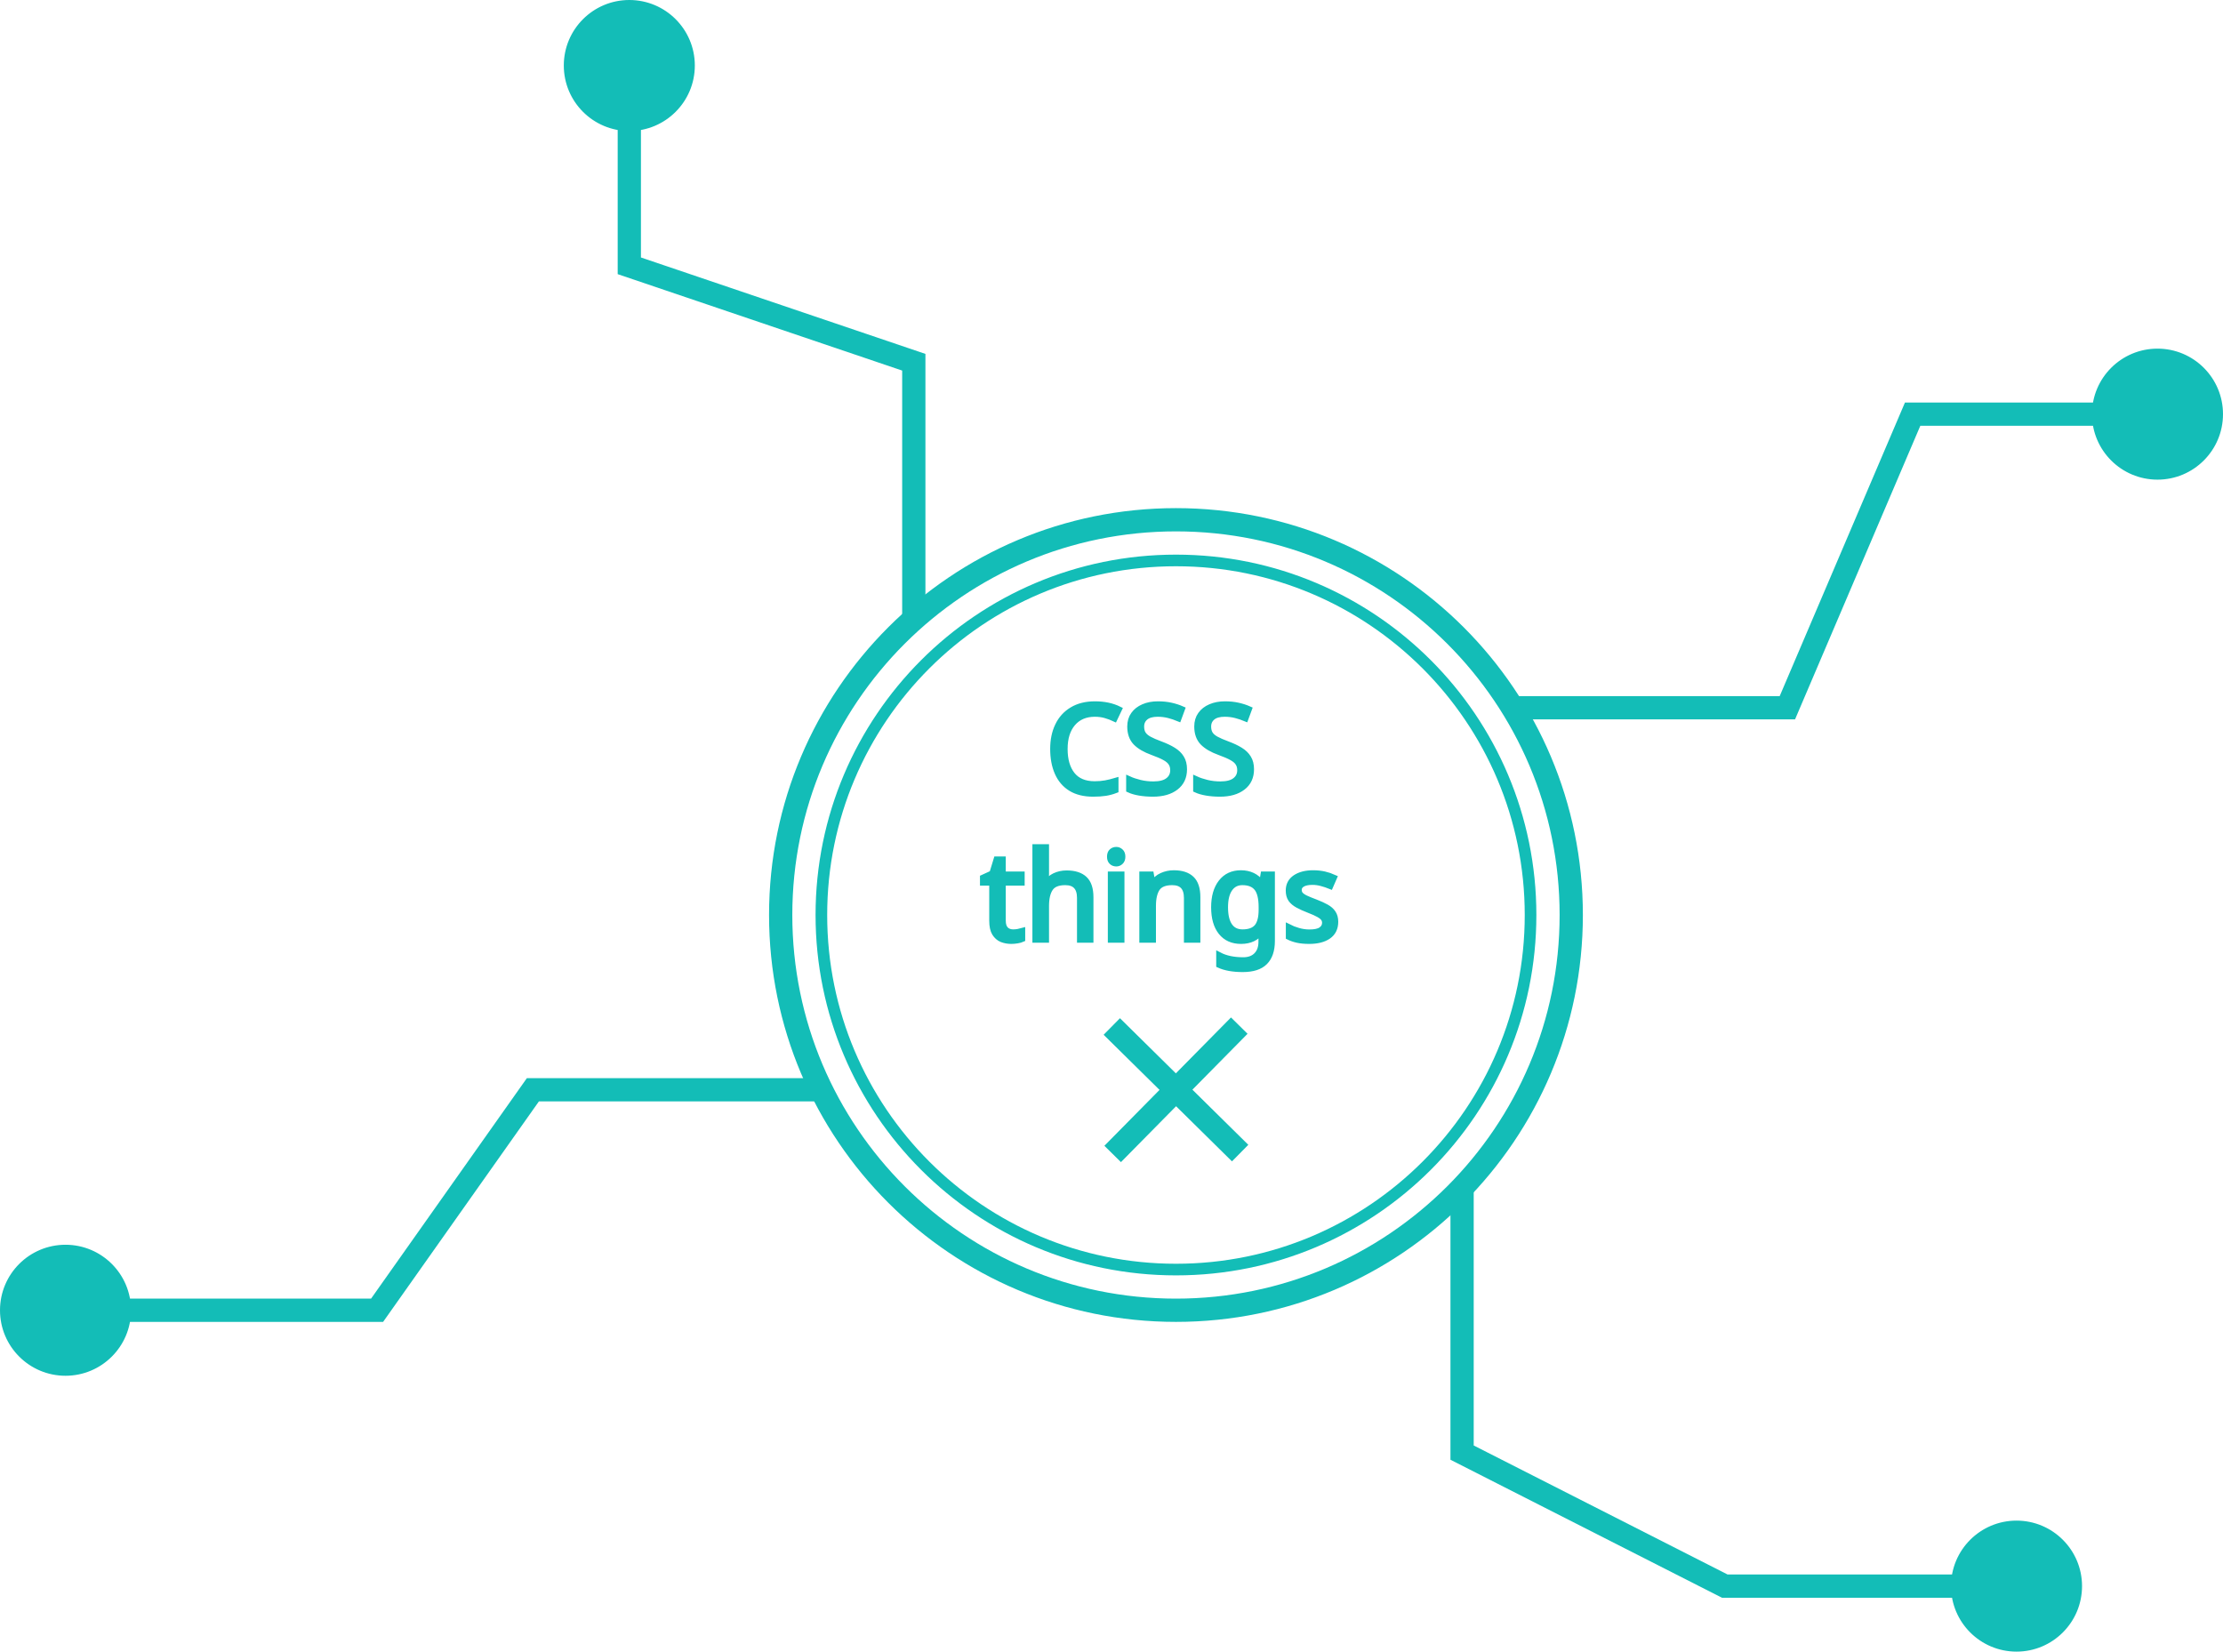
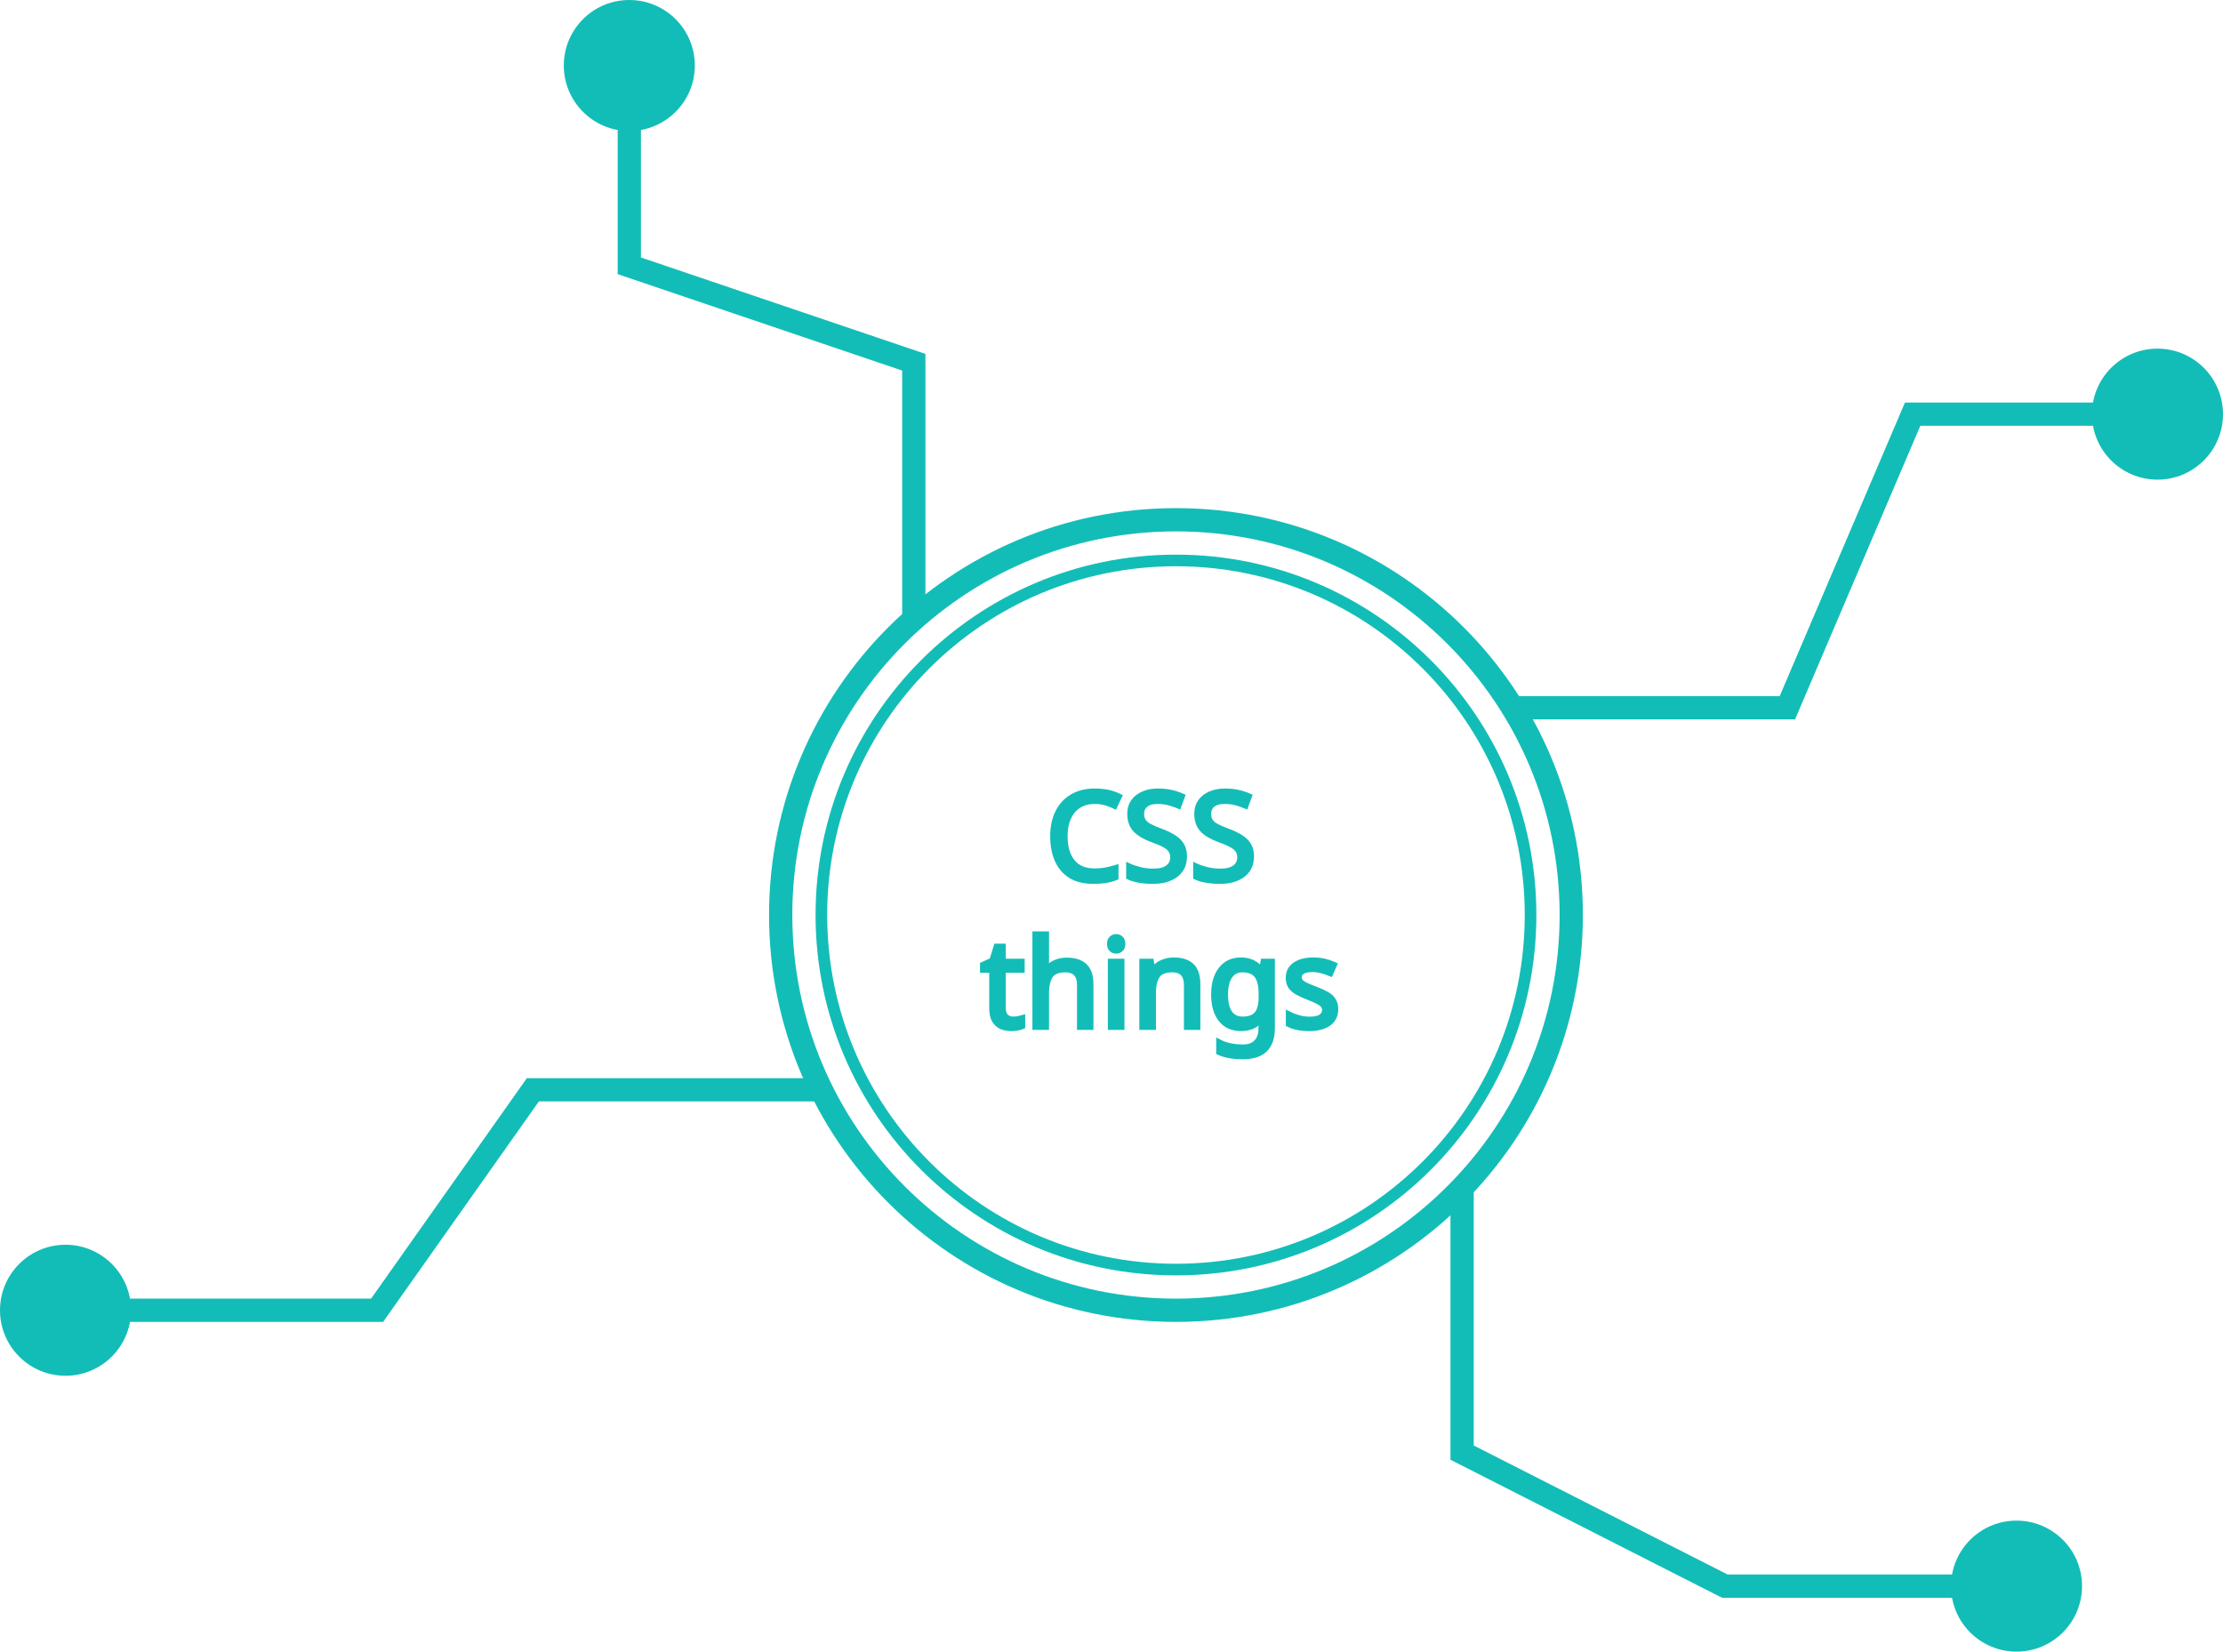
<svg xmlns="http://www.w3.org/2000/svg" id="Layer_2" data-name="Layer 2" viewBox="0 0 382.42 284.15">
  <defs>
    <style>.cls-1,.cls-2{fill:none;}.cls-1,.cls-2,.cls-3,.cls-4{stroke:#13bdb7;stroke-miterlimit:10;}.cls-1{stroke-width:4px;}.cls-2{stroke-width:2px;}.cls-3,.cls-4{fill:#13bdb7;}.cls-4{font-size:21px;font-family:Montserrat;}</style>
  </defs>
  <circle class="cls-1" cx="202.3" cy="157.42" r="68" />
  <circle class="cls-2" cx="202.3" cy="157.42" r="61" />
  <circle class="cls-3" cx="108.26" cy="11.27" r="10.77" />
  <circle class="cls-3" cx="371.15" cy="71.25" r="10.77" />
  <circle class="cls-3" cx="346.9" cy="272.88" r="10.77" />
  <circle class="cls-3" cx="11.27" cy="225.42" r="10.77" />
  <polyline class="cls-1" points="157.2 106.53 157.2 62.32 108.26 45.73 108.26 11.27" />
  <polyline class="cls-1" points="260.21 121.76 307.48 121.76 329.03 71.25 371.15 71.25" />
  <polyline class="cls-1" points="251.52 204.33 251.52 249.91 296.71 272.88 346.9 272.88" />
  <polyline class="cls-1" points="141.3 187.49 91.67 187.49 64.87 225.42 11.27 225.42" />
-   <line class="cls-1" x1="213.19" y1="176.45" x2="191.41" y2="198.53" />
-   <line class="cls-1" x1="191.26" y1="176.6" x2="213.34" y2="198.38" />
-   <text class="cls-4" transform="translate(179.88 136.36)">CSS </text>
-   <text class="cls-4" transform="translate(168.74 161.69)">things</text>
+   <text class="cls-4" transform="translate(179.88 151.36)">CSS </text>
+   <text class="cls-4" transform="translate(168.74 176.69)">things</text>
</svg>
